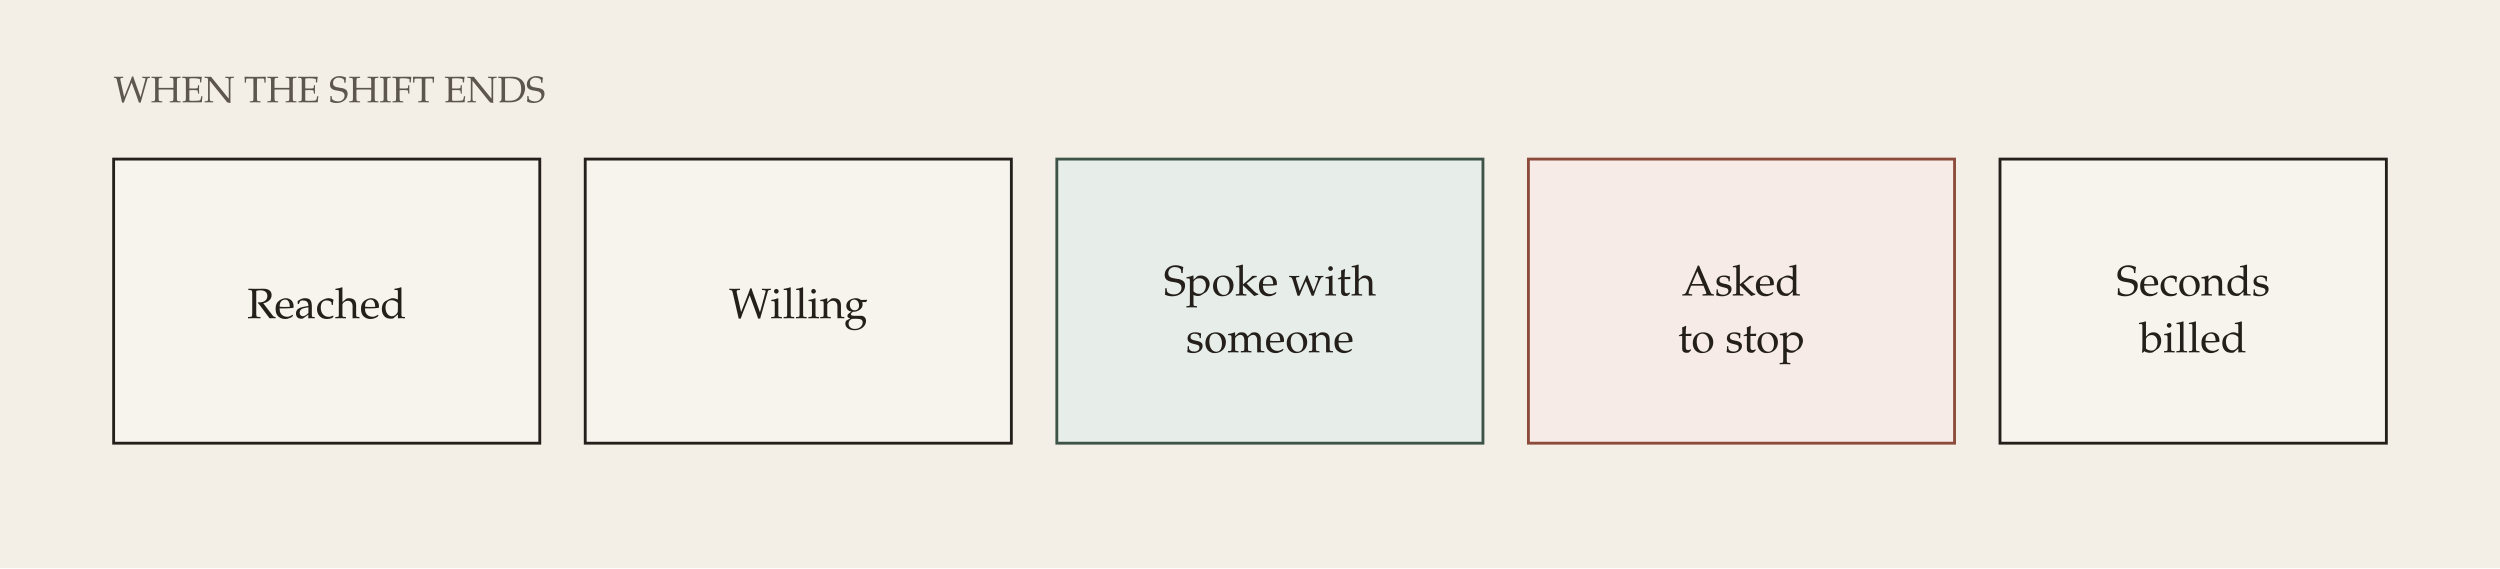
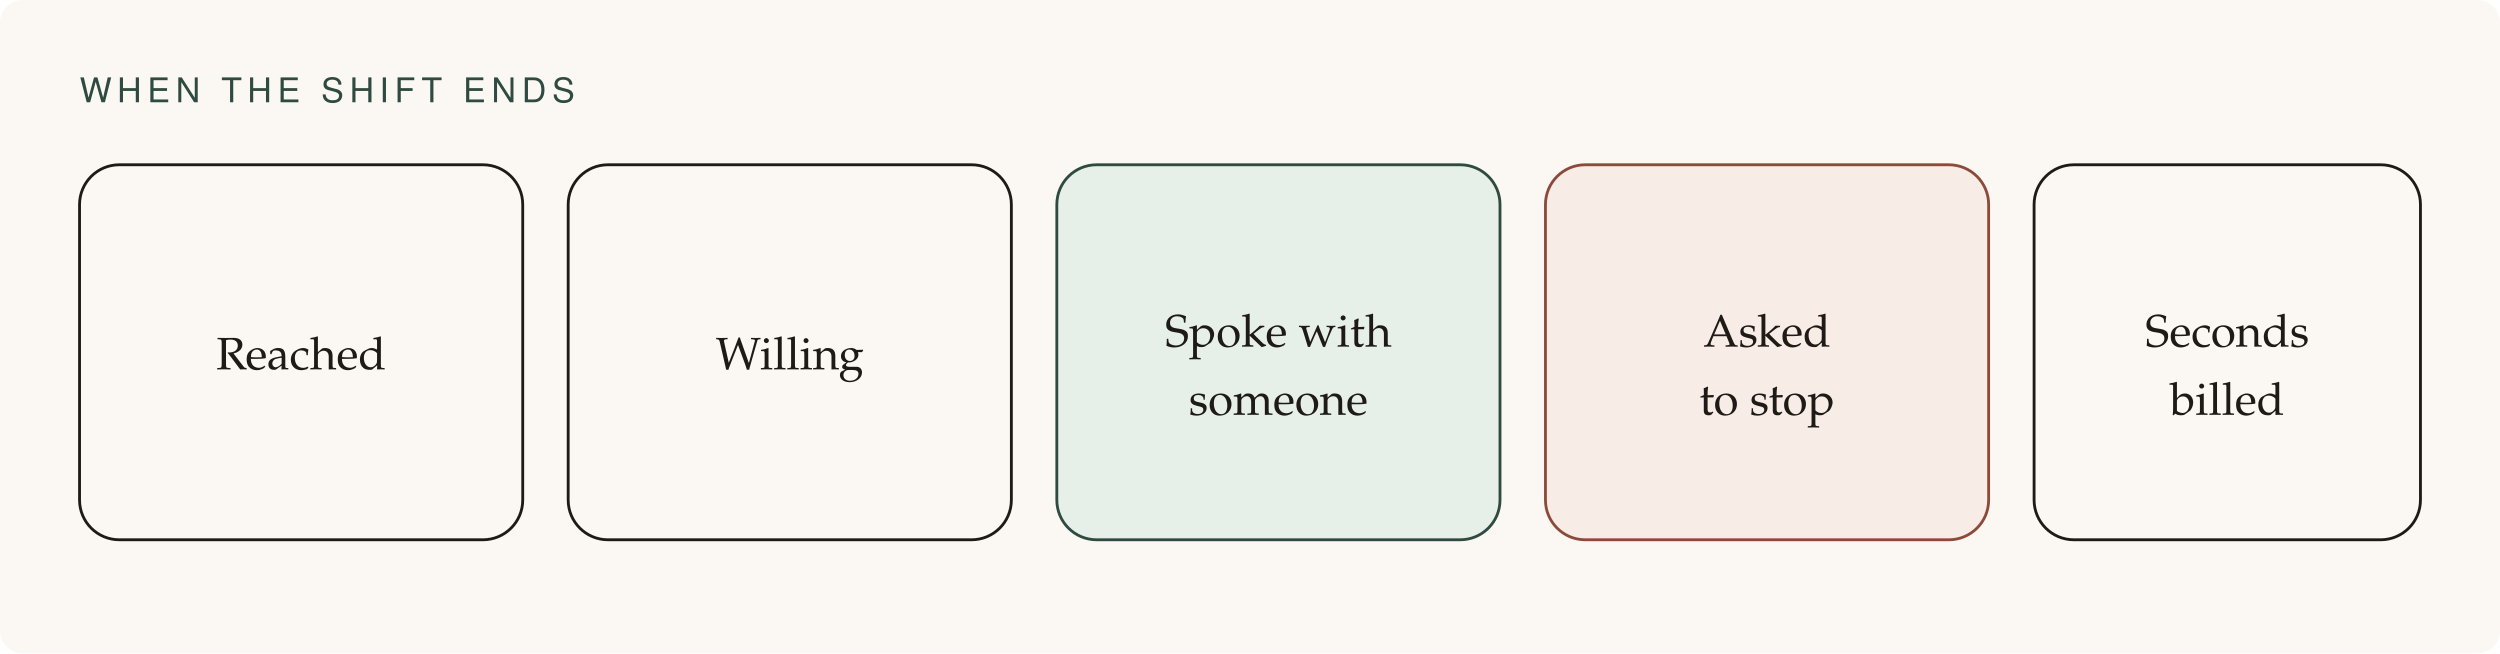
- <svg xmlns="http://www.w3.org/2000/svg" viewBox="0 0 880 200" role="img" aria-labelledby="nt nd">
-   <rect width="880" height="200" fill="#f3efe6" />
-   <text fill="#5c564e" font-family="Georgia, Palatino, serif" font-size="13" x="40" y="36">WHEN THE SHIFT ENDS</text>
-   <g font-family="Georgia, Palatino, serif" font-size="15" fill="#241f1a">
-     <rect x="40" y="56" width="150" height="100" fill="#f7f4ee" stroke="#241f1a" />
-     <text x="115" y="112" text-anchor="middle">Reached</text>
-     <rect x="206" y="56" width="150" height="100" fill="#f7f4ee" stroke="#241f1a" />
-     <text x="281" y="112" text-anchor="middle">Willing</text>
-     <rect x="372" y="56" width="150" height="100" fill="#e7eee9" stroke="#3e5348" />
-     <text x="447" y="104" text-anchor="middle">Spoke with</text>
-     <text x="447" y="124" text-anchor="middle">someone</text>
-     <rect x="538" y="56" width="150" height="100" fill="#f6ebe6" stroke="#8c4a3a" />
-     <text x="613" y="104" text-anchor="middle">Asked</text>
-     <text x="613" y="124" text-anchor="middle">to stop</text>
-     <rect x="704" y="56" width="136" height="100" fill="#f7f4ee" stroke="#241f1a" />
-     <text x="772" y="104" text-anchor="middle">Seconds</text>
-     <text x="772" y="124" text-anchor="middle">billed</text>
+ <svg xmlns="http://www.w3.org/2000/svg" viewBox="0 0 880 230" role="img">
+   <rect width="880" height="230" rx="8" fill="#fbf8f3" />
+   <text fill="#2f4a40" font-family="Helvetica, Arial, sans-serif" font-size="12" letter-spacing="2" x="28" y="36">WHEN THE SHIFT ENDS</text>
+   <g font-family="Georgia, Palatino, serif" font-size="16" fill="#1e1a16">
+     <rect x="28" y="58" width="156" height="132" rx="14" fill="#fbf8f3" stroke="#1e1a16" />
+     <text x="106" y="130" text-anchor="middle">Reached</text>
+     <rect x="200" y="58" width="156" height="132" rx="14" fill="#fbf8f3" stroke="#1e1a16" />
+     <text x="278" y="130" text-anchor="middle">Willing</text>
+     <rect x="372" y="58" width="156" height="132" rx="14" fill="#e7efe9" stroke="#2f4a40" />
+     <text x="450" y="122" text-anchor="middle">Spoke with</text>
+     <text x="450" y="146" text-anchor="middle">someone</text>
+     <rect x="544" y="58" width="156" height="132" rx="14" fill="#f8ece7" stroke="#8c4a3a" />
+     <text x="622" y="122" text-anchor="middle">Asked</text>
+     <text x="622" y="146" text-anchor="middle">to stop</text>
+     <rect x="716" y="58" width="136" height="132" rx="14" fill="#fbf8f3" stroke="#1e1a16" />
+     <text x="784" y="122" text-anchor="middle">Seconds</text>
+     <text x="784" y="146" text-anchor="middle">billed</text>
  </g>
</svg>
